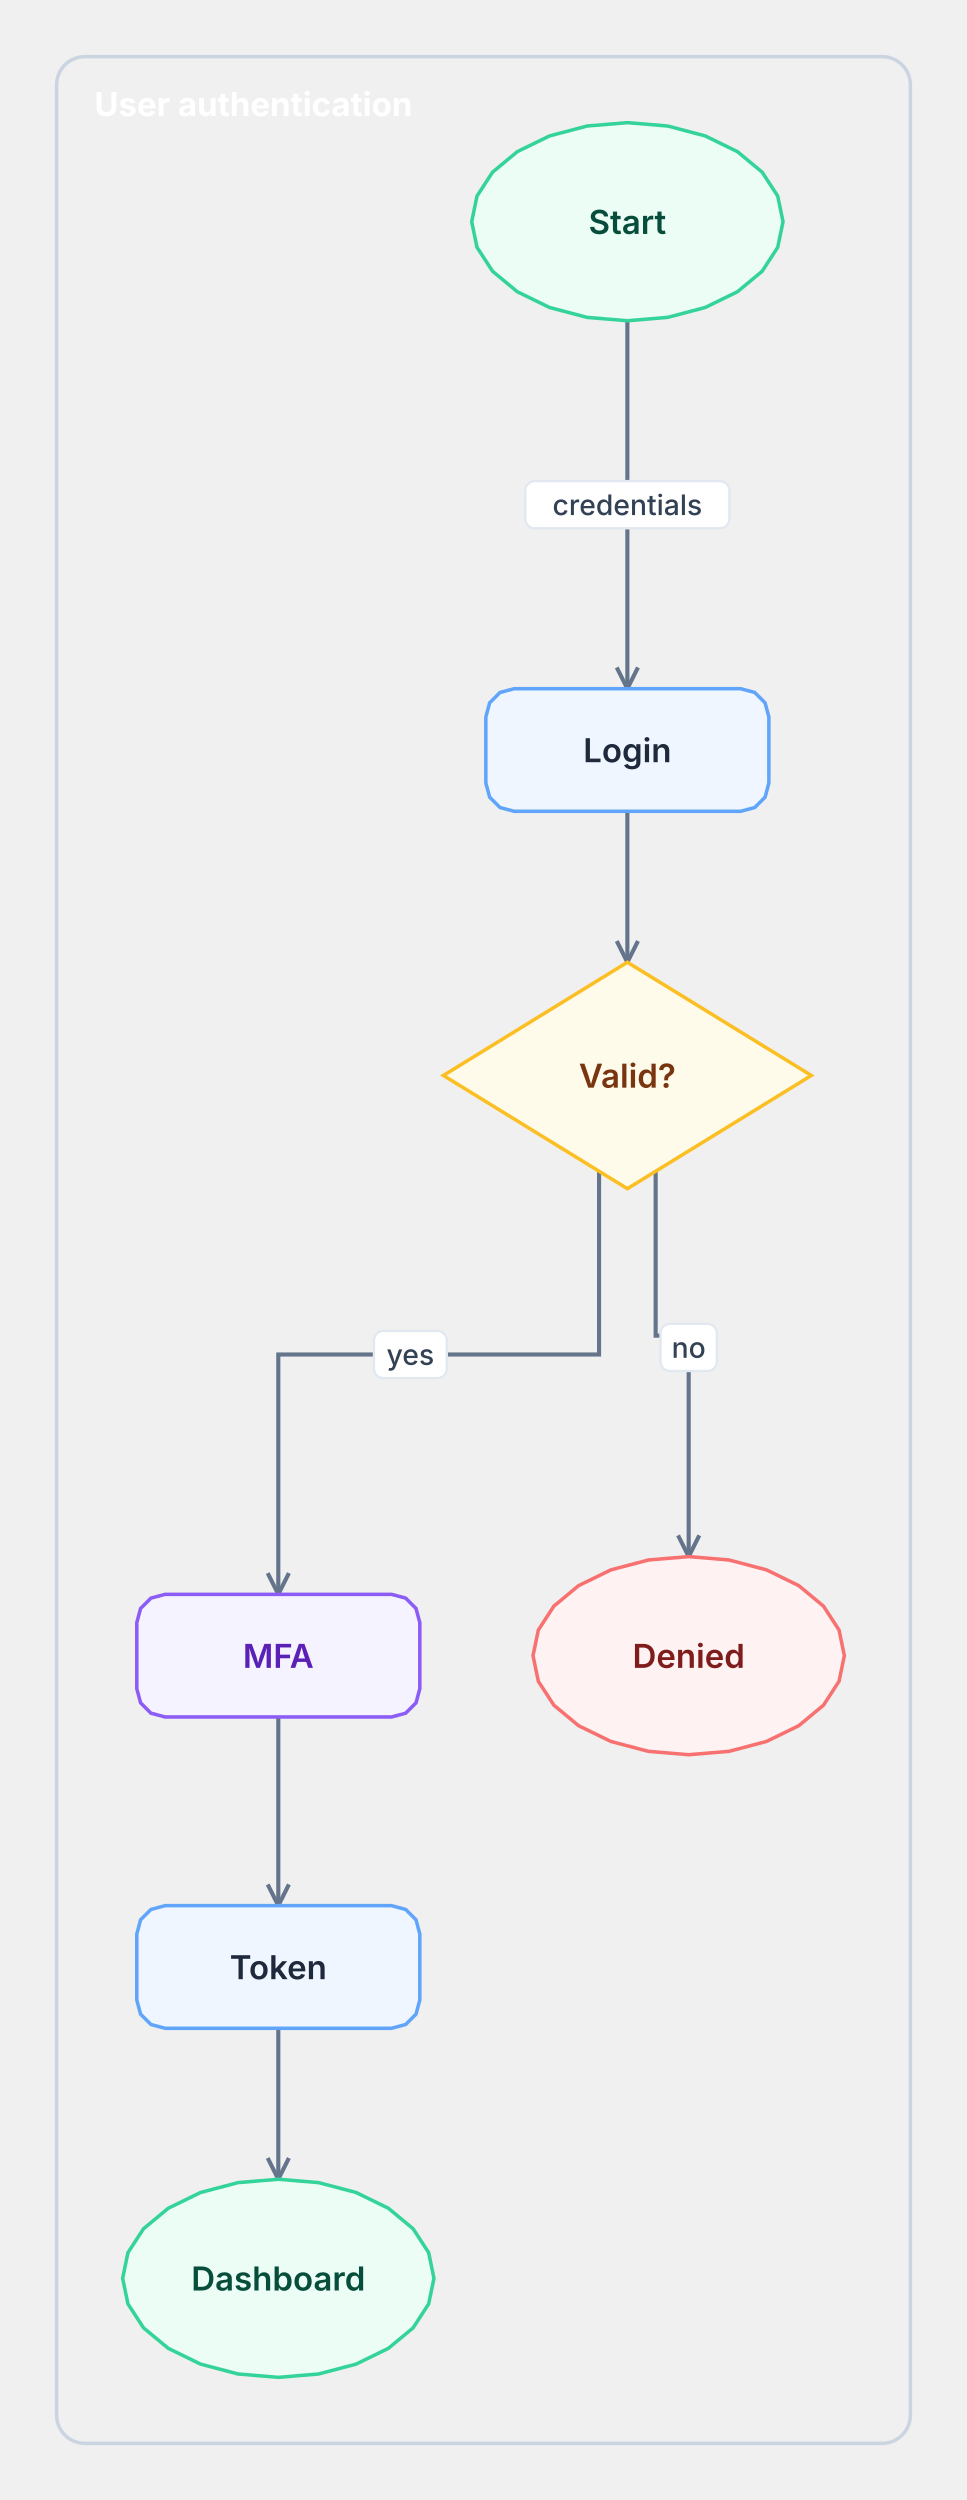
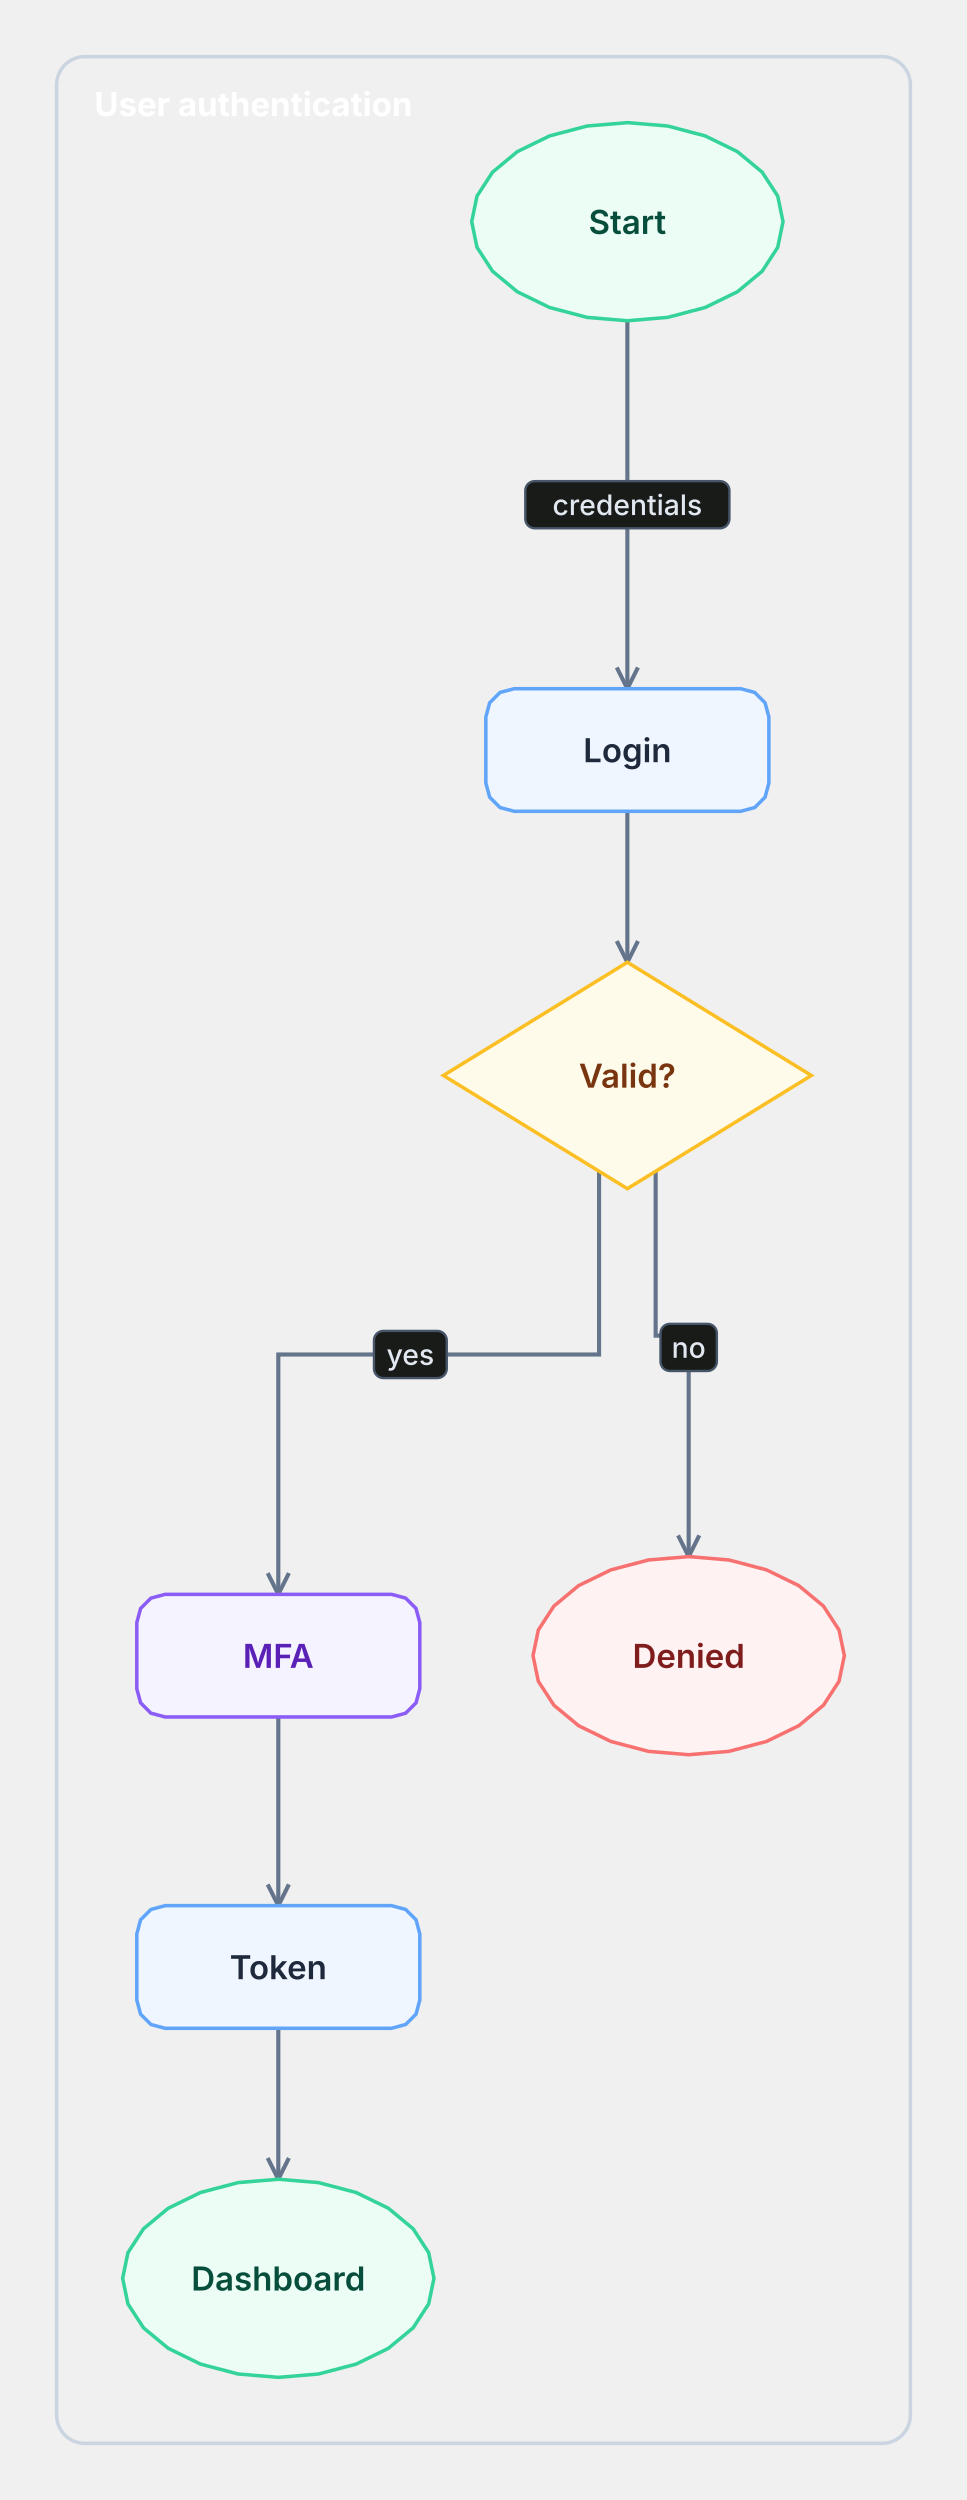
<svg xmlns="http://www.w3.org/2000/svg" viewBox="-24 -24 410 1060" width="410" height="1060" data-openflowkit-document="template-auth-flow" data-page="page-1" data-theme="dark" data-pixel-ratio="1">
  <g data-node-id="dsl-2blysz" transform="matrix(1 0 0 1 0 0)">
    <rect x="0" y="0" width="362" height="1012" rx="12" fill="rgba(241,245,249,0.08)" stroke="#cbd5e1" stroke-width="1.5" />
    <g>
      <text x="16" y="20" text-anchor="start" dominant-baseline="middle" fill="#ffffff" font-family="Inter, ui-sans-serif, system-ui, sans-serif" font-size="14" font-weight="700">User authentication</text>
    </g>
  </g>
  <g data-connector-id="edge:start-&gt;login:1">
    <path d="M242 112 L242 268" fill="none" stroke="#64748b" stroke-width="1.75" opacity="1" />
-     <rect x="198.72" y="180" width="86.56" height="20" rx="4" fill="#ffffff" stroke="#e2e8f0" stroke-width="1" />
-     <text x="242" y="190" text-anchor="middle" dominant-baseline="middle" fill="#334155" font-family="Inter, ui-sans-serif, system-ui, sans-serif" font-size="12" font-weight="500">credentials</text>
+     <rect x="198.72" y="180" width="86.56" height="20" rx="4" fill="#191b19" stroke="#475569" stroke-width="1" />
+     <text x="242" y="190" text-anchor="middle" dominant-baseline="middle" fill="#e2e8f0" font-family="Inter, ui-sans-serif, system-ui, sans-serif" font-size="12" font-weight="500">credentials</text>
    <path d="M237.5 259 L242 268 L246.5 259" fill="none" stroke="#64748b" stroke-width="1.75" opacity="1" stroke-linejoin="round" />
  </g>
  <g data-connector-id="edge:login-&gt;valid:1">
    <path d="M242 320 L242 384" fill="none" stroke="#64748b" stroke-width="1.75" opacity="1" />
    <path d="M237.5 375 L242 384 L246.5 375" fill="none" stroke="#64748b" stroke-width="1.75" opacity="1" stroke-linejoin="round" />
  </g>
  <g data-connector-id="edge:valid-&gt;mfa:1">
    <path d="M230 472.615 L230 550.308 L94 550.308 L94 652" fill="none" stroke="#64748b" stroke-width="1.75" opacity="1" />
-     <rect x="134.56" y="540.308" width="30.88" height="20" rx="4" fill="#ffffff" stroke="#e2e8f0" stroke-width="1" />
-     <text x="150" y="550.308" text-anchor="middle" dominant-baseline="middle" fill="#334155" font-family="Inter, ui-sans-serif, system-ui, sans-serif" font-size="12" font-weight="500">yes</text>
+     <rect x="134.56" y="540.308" width="30.88" height="20" rx="4" fill="#191b19" stroke="#475569" stroke-width="1" />
+     <text x="150" y="550.308" text-anchor="middle" dominant-baseline="middle" fill="#e2e8f0" font-family="Inter, ui-sans-serif, system-ui, sans-serif" font-size="12" font-weight="500">yes</text>
    <path d="M89.5 643 L94 652 L98.5 643" fill="none" stroke="#64748b" stroke-width="1.75" opacity="1" stroke-linejoin="round" />
  </g>
  <g data-connector-id="edge:valid-&gt;denied:1">
    <path d="M254 472.615 L254 542.308 L268 542.308 L268 636" fill="none" stroke="#64748b" stroke-width="1.75" opacity="1" />
-     <rect x="256.04" y="537.308" width="23.92" height="20" rx="4" fill="#ffffff" stroke="#e2e8f0" stroke-width="1" />
-     <text x="268" y="547.308" text-anchor="middle" dominant-baseline="middle" fill="#334155" font-family="Inter, ui-sans-serif, system-ui, sans-serif" font-size="12" font-weight="500">no</text>
+     <rect x="256.04" y="537.308" width="23.92" height="20" rx="4" fill="#191b19" stroke="#475569" stroke-width="1" />
+     <text x="268" y="547.308" text-anchor="middle" dominant-baseline="middle" fill="#e2e8f0" font-family="Inter, ui-sans-serif, system-ui, sans-serif" font-size="12" font-weight="500">no</text>
    <path d="M263.5 627 L268 636 L272.5 627" fill="none" stroke="#64748b" stroke-width="1.75" opacity="1" stroke-linejoin="round" />
  </g>
  <g data-connector-id="edge:mfa-&gt;token:1">
    <path d="M94 704 L94 784" fill="none" stroke="#64748b" stroke-width="1.75" opacity="1" />
    <path d="M89.5 775 L94 784 L98.5 775" fill="none" stroke="#64748b" stroke-width="1.75" opacity="1" stroke-linejoin="round" />
  </g>
  <g data-connector-id="edge:token-&gt;dashboard:1">
    <path d="M94 836 L94 900" fill="none" stroke="#64748b" stroke-width="1.75" opacity="1" />
    <path d="M89.5 891 L94 900 L98.5 891" fill="none" stroke="#64748b" stroke-width="1.75" opacity="1" stroke-linejoin="round" />
  </g>
  <g data-node-id="start" transform="matrix(1 0 0 1 176 28)">
    <path d="M132 42 L129.751 52.87 L123.158 63 L112.669 71.698 L99 78.373 L83.082 82.569 L66 84 L48.918 82.569 L33 78.373 L19.331 71.698 L8.842 63 L2.249 52.87 L0 42 L2.249 31.13 L8.842 21 L19.331 12.302 L33 5.627 L48.918 1.431 L66 0 L83.082 1.431 L99 5.627 L112.669 12.302 L123.158 21 L129.751 31.13 Z" fill="#ecfdf5" stroke="#34d399" stroke-width="1.5" />
    <g>
      <text x="66" y="42" text-anchor="middle" dominant-baseline="middle" fill="#064e3b" font-family="Inter, ui-sans-serif, system-ui, sans-serif" font-size="14" font-weight="600">Start</text>
    </g>
  </g>
  <g data-node-id="login" transform="matrix(1 0 0 1 182 268)">
    <path d="M108 0 L114 1.608 L118.392 6 L120 12 L120 40 L118.392 46 L114 50.392 L108 52 L12 52 L6 50.392 L1.608 46 L0 40 L0 12 L1.608 6 L6 1.608 L12 0 Z" fill="#eff6ff" stroke="#60a5fa" stroke-width="1.5" />
    <g>
      <text x="60" y="26" text-anchor="middle" dominant-baseline="middle" fill="#1e293b" font-family="Inter, ui-sans-serif, system-ui, sans-serif" font-size="14" font-weight="600">Login</text>
    </g>
  </g>
  <g data-node-id="valid" transform="matrix(1 0 0 1 164 384)">
    <path d="M78 0 L156 48 L78 96 L0 48 Z" fill="#fffbeb" stroke="#fbbf24" stroke-width="1.5" />
    <g>
      <text x="78" y="48" text-anchor="middle" dominant-baseline="middle" fill="#78350f" font-family="Inter, ui-sans-serif, system-ui, sans-serif" font-size="14" font-weight="600">Valid?</text>
    </g>
  </g>
  <g data-node-id="mfa" transform="matrix(1 0 0 1 34 652)">
    <path d="M108 0 L114 1.608 L118.392 6 L120 12 L120 40 L118.392 46 L114 50.392 L108 52 L12 52 L6 50.392 L1.608 46 L0 40 L0 12 L1.608 6 L6 1.608 L12 0 Z" fill="#f5f3ff" stroke="#8b5cf6" stroke-width="1.5" />
    <g>
      <text x="60" y="26" text-anchor="middle" dominant-baseline="middle" fill="#5b21b6" font-family="Inter, ui-sans-serif, system-ui, sans-serif" font-size="14" font-weight="600">MFA</text>
    </g>
  </g>
  <g data-node-id="denied" transform="matrix(1 0 0 1 202 636)">
    <path d="M132 42 L129.751 52.87 L123.158 63 L112.669 71.698 L99 78.373 L83.082 82.569 L66 84 L48.918 82.569 L33 78.373 L19.331 71.698 L8.842 63 L2.249 52.87 L0 42 L2.249 31.13 L8.842 21 L19.331 12.302 L33 5.627 L48.918 1.431 L66 0 L83.082 1.431 L99 5.627 L112.669 12.302 L123.158 21 L129.751 31.13 Z" fill="#fef2f2" stroke="#f87171" stroke-width="1.5" />
    <g>
      <text x="66" y="42" text-anchor="middle" dominant-baseline="middle" fill="#7f1d1d" font-family="Inter, ui-sans-serif, system-ui, sans-serif" font-size="14" font-weight="600">Denied</text>
    </g>
  </g>
  <g data-node-id="token" transform="matrix(1 0 0 1 34 784)">
    <path d="M108 0 L114 1.608 L118.392 6 L120 12 L120 40 L118.392 46 L114 50.392 L108 52 L12 52 L6 50.392 L1.608 46 L0 40 L0 12 L1.608 6 L6 1.608 L12 0 Z" fill="#eff6ff" stroke="#60a5fa" stroke-width="1.5" />
    <g>
      <text x="60" y="26" text-anchor="middle" dominant-baseline="middle" fill="#1e293b" font-family="Inter, ui-sans-serif, system-ui, sans-serif" font-size="14" font-weight="600">Token</text>
    </g>
  </g>
  <g data-node-id="dashboard" transform="matrix(1 0 0 1 28 900)">
    <path d="M132 42 L129.751 52.87 L123.158 63 L112.669 71.698 L99 78.373 L83.082 82.569 L66 84 L48.918 82.569 L33 78.373 L19.331 71.698 L8.842 63 L2.249 52.87 L0 42 L2.249 31.13 L8.842 21 L19.331 12.302 L33 5.627 L48.918 1.431 L66 0 L83.082 1.431 L99 5.627 L112.669 12.302 L123.158 21 L129.751 31.13 Z" fill="#ecfdf5" stroke="#34d399" stroke-width="1.5" />
    <g>
      <text x="66" y="42" text-anchor="middle" dominant-baseline="middle" fill="#064e3b" font-family="Inter, ui-sans-serif, system-ui, sans-serif" font-size="14" font-weight="600">Dashboard</text>
    </g>
  </g>
</svg>
